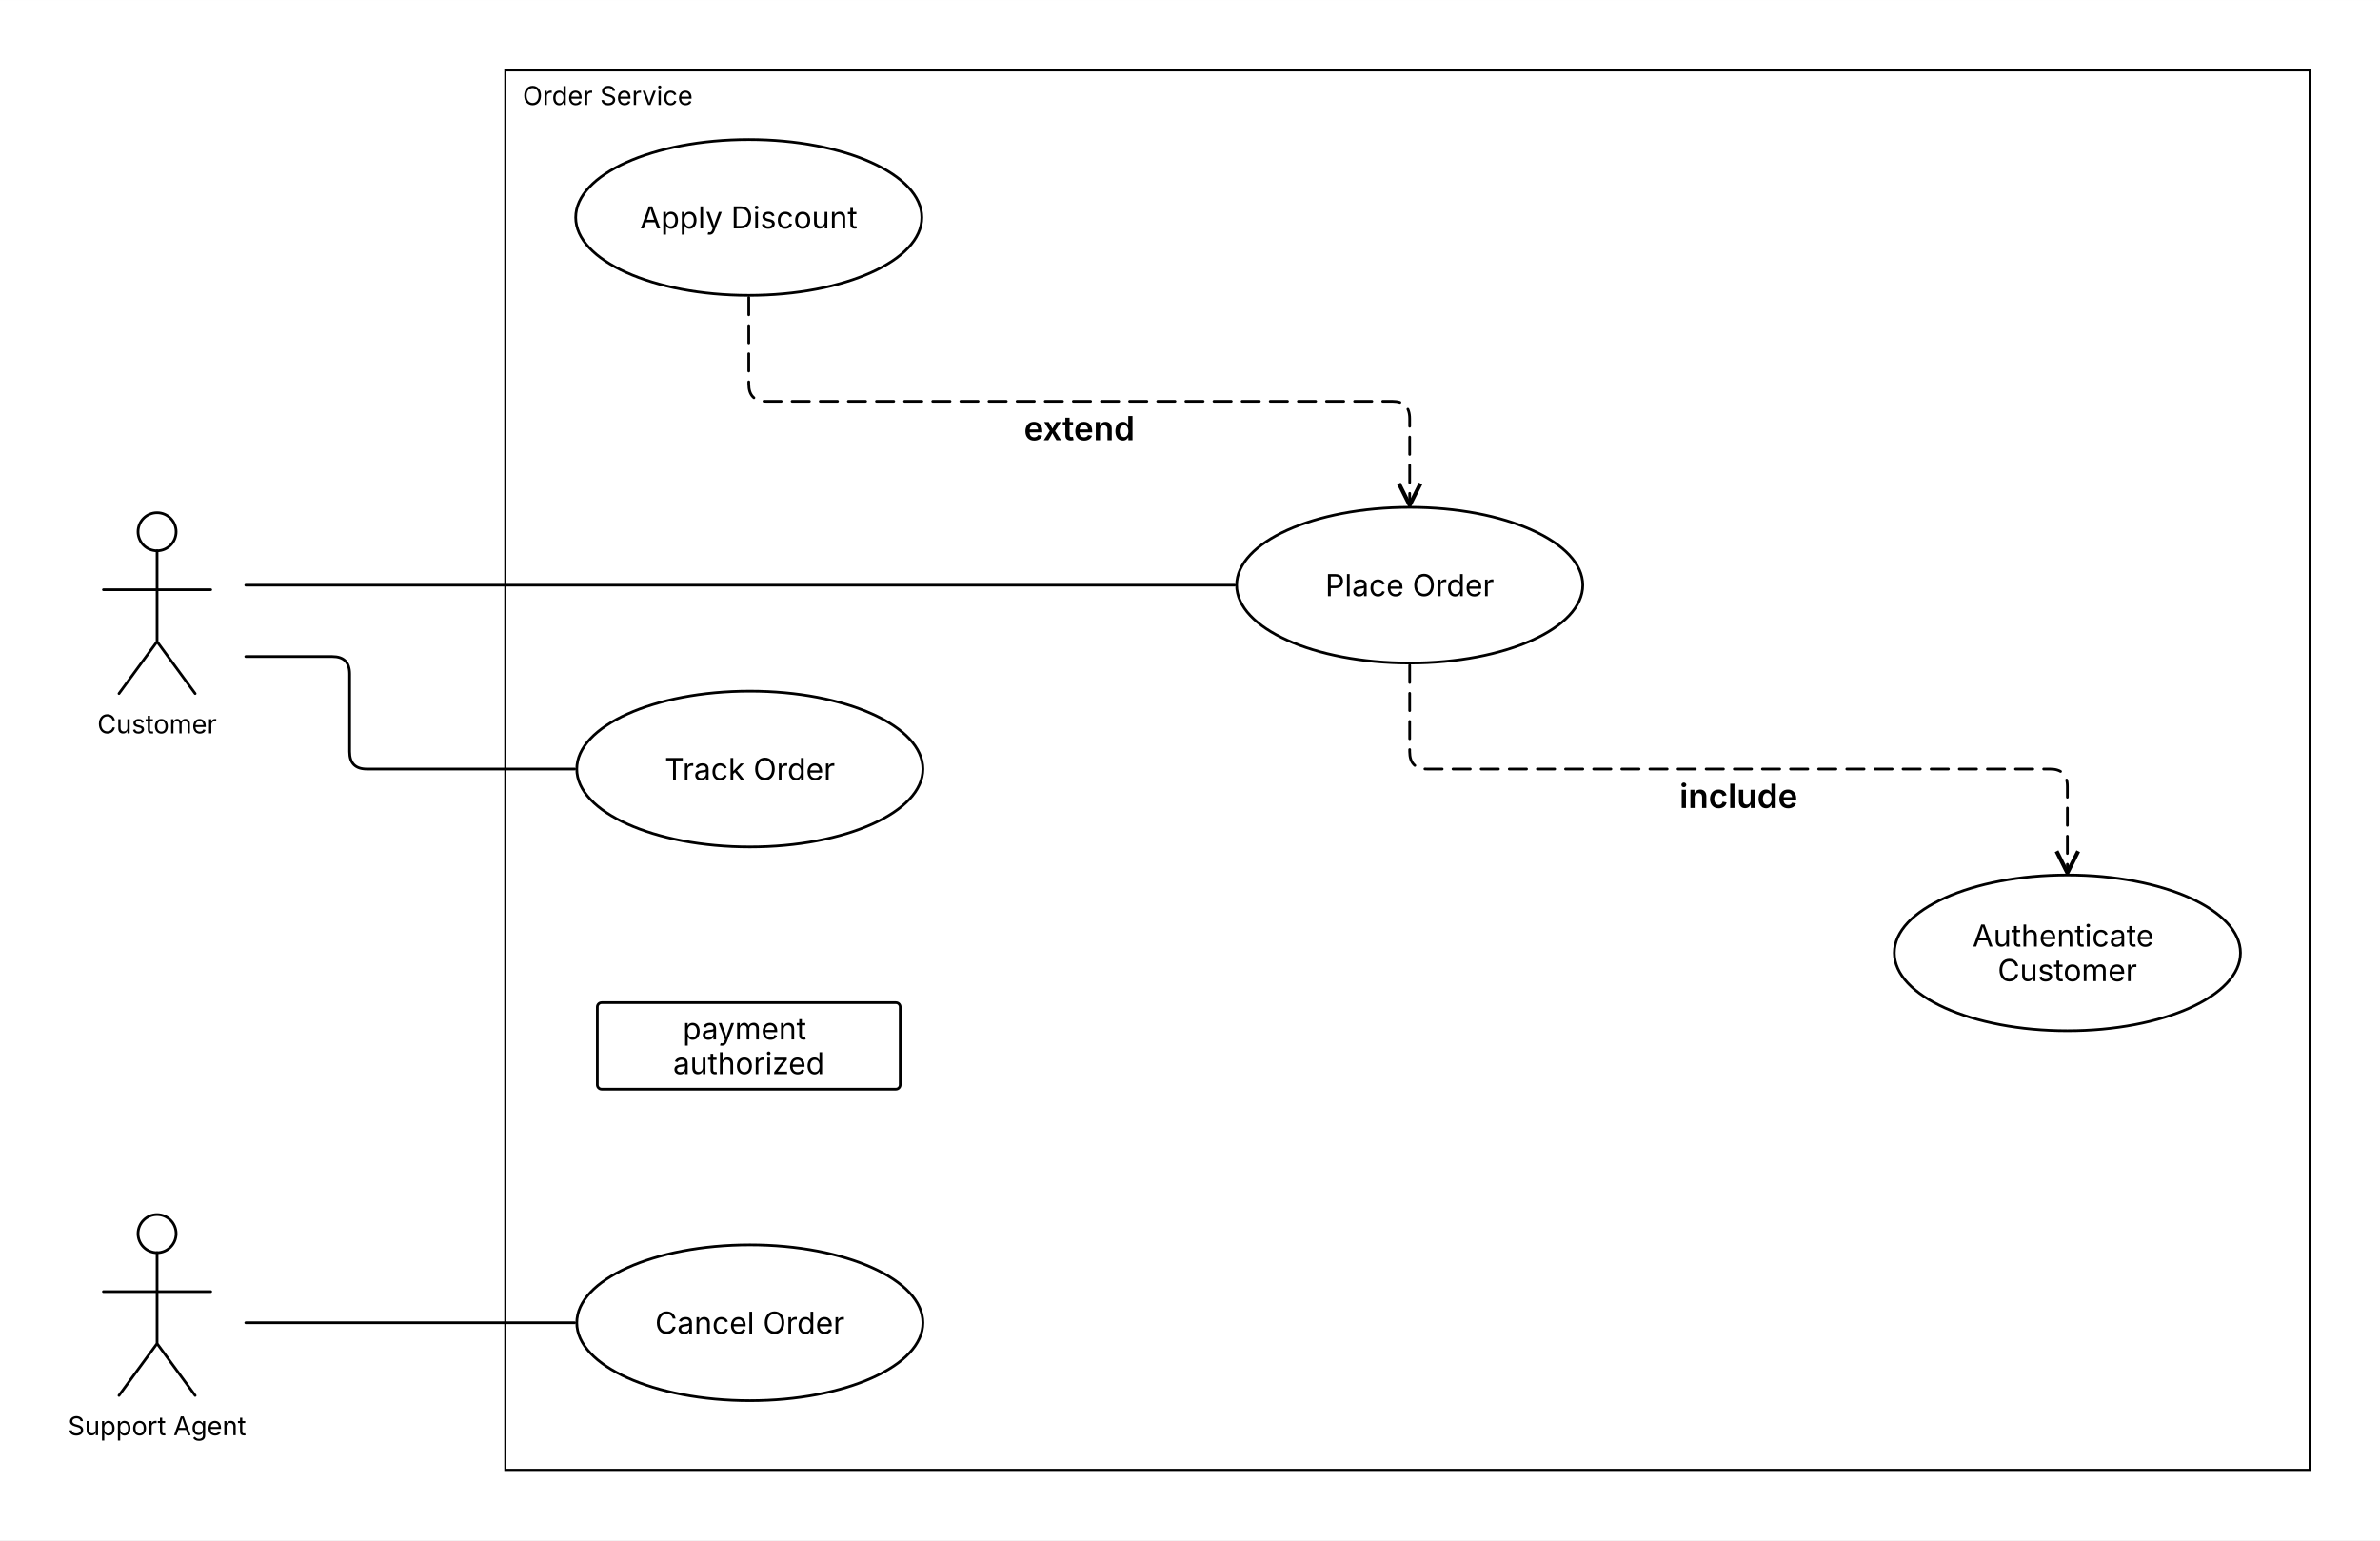
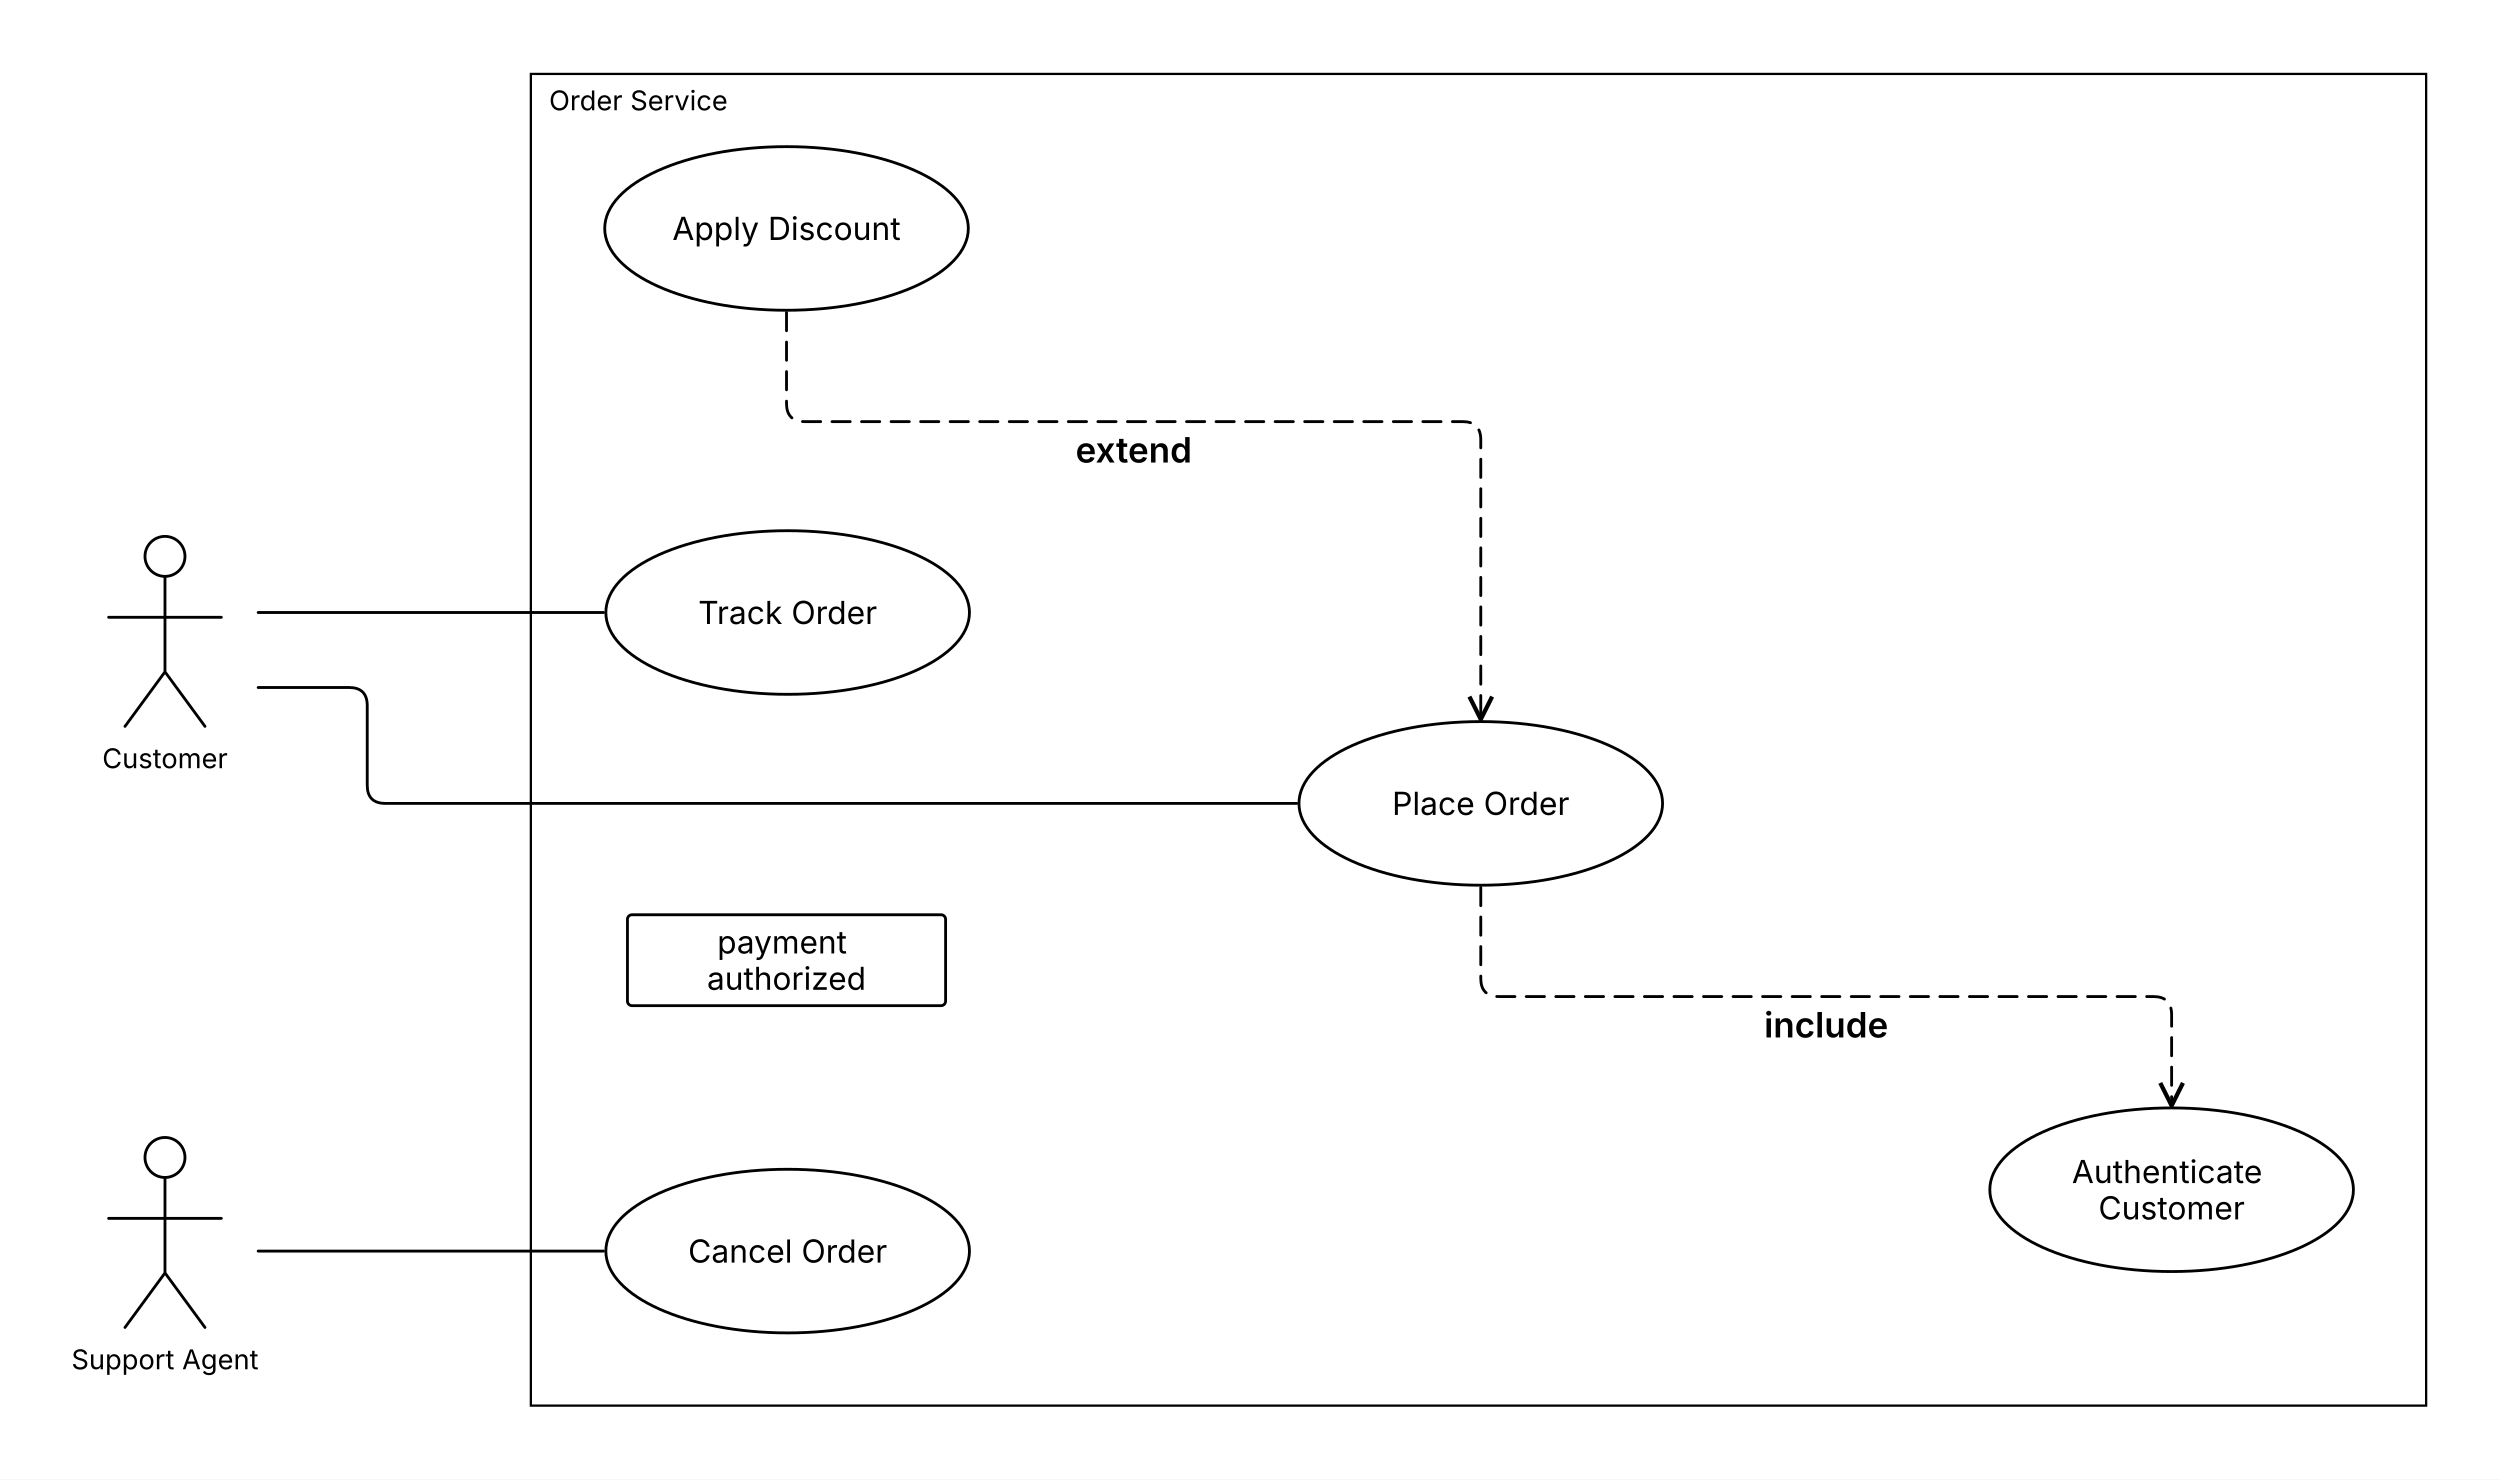
- <svg xmlns="http://www.w3.org/2000/svg" role="img" width="1100" height="712" viewBox="-20.6 -20.5 1100.1 712.0">
-   <rect x="-20.6" y="-20.5" width="1100.1" height="712.0" fill="#ffffff" />
+ <svg xmlns="http://www.w3.org/2000/svg" role="img" width="1100" height="651" viewBox="-20.6 -20.5 1100.1 651.0">
+   <rect x="-20.6" y="-20.5" width="1100.1" height="651.0" fill="#ffffff" />
  <g font-family="Inter, Arial, sans-serif" font-size="14">
    <g data-dediren-group-id="order-service-boundary" data-dediren-group-type="Class" data-dediren-group-source-id="order-service">
-       <rect x="213.0" y="12.0" width="834.0" height="647.0" rx="0" fill="#ffffff" stroke="#000000" stroke-width="1" />
+       <rect x="213.0" y="12.0" width="834.0" height="586.0" rx="0" fill="#ffffff" stroke="#000000" stroke-width="1" />
      <text x="221.0" y="28.0" fill="#000000" font-size="12">Order Service</text>
    </g>
    <g data-dediren-edge-id="customer-place-order">
-       <path d="M 93.0 250.0 L 550.0 250.0" fill="none" stroke="#000000" stroke-width="1.25" stroke-linecap="round" stroke-linejoin="round" />
+       <path d="M 93.0 282.0 L 133.0 282.0 Q 141.0 282.0 141.0 290.0 L 141.0 325.0 Q 141.0 333.0 149.0 333.0 L 550.0 333.0" fill="none" stroke="#000000" stroke-width="1.25" stroke-linecap="round" stroke-linejoin="round" />
    </g>
    <g data-dediren-edge-id="customer-track-order">
-       <path d="M 93.0 283.0 L 133.0 283.0 Q 141.0 283.0 141.0 291.0 L 141.0 327.0 Q 141.0 335.0 149.0 335.0 L 245.0 335.0" fill="none" stroke="#000000" stroke-width="1.25" stroke-linecap="round" stroke-linejoin="round" />
+       <path d="M 93.0 249.0 L 245.0 249.0" fill="none" stroke="#000000" stroke-width="1.25" stroke-linecap="round" stroke-linejoin="round" />
    </g>
    <g data-dediren-edge-id="support-cancel-order">
-       <path d="M 93.0 591.0 L 245.0 591.0" fill="none" stroke="#000000" stroke-width="1.25" stroke-linecap="round" stroke-linejoin="round" />
+       <path d="M 93.0 530.0 L 245.0 530.0" fill="none" stroke="#000000" stroke-width="1.25" stroke-linecap="round" stroke-linejoin="round" />
    </g>
    <g data-dediren-edge-id="include-authentication">
      <marker id="marker-end-include-authentication" data-dediren-edge-marker-end="open_arrow" markerWidth="10" markerHeight="10" refX="9" refY="5" orient="auto">
        <path d="M 1 1 L 9 5 L 1 9" fill="none" stroke="#000000" stroke-width="1.5" />
      </marker>
-       <path d="M 631.0 287.0 L 631.0 327.0 Q 631.0 335.0 639.0 335.0 L 927.0 335.0 Q 935.0 335.0 935.0 343.0 L 935.0 383.0" fill="none" stroke="#000000" stroke-width="1.25" stroke-linecap="round" stroke-linejoin="round" stroke-dasharray="8 5" marker-end="url(#marker-end-include-authentication)" />
-       <text x="783.0" y="353.0" text-anchor="middle" fill="none" font-size="15.4" font-weight="600" stroke="#ffffff" stroke-width="2">include</text>
-       <text x="783.0" y="353.0" text-anchor="middle" fill="#000000" font-size="15.4" font-weight="600">include</text>
+       <path d="M 631.0 370.0 L 631.0 410.0 Q 631.0 418.0 639.0 418.0 L 927.0 418.0 Q 935.0 418.0 935.0 426.0 L 935.0 466.0" fill="none" stroke="#000000" stroke-width="1.25" stroke-linecap="round" stroke-linejoin="round" stroke-dasharray="8 5" marker-end="url(#marker-end-include-authentication)" />
+       <text x="783.0" y="436.0" text-anchor="middle" fill="none" font-size="15.4" font-weight="600" stroke="#ffffff" stroke-width="2">include</text>
+       <text x="783.0" y="436.0" text-anchor="middle" fill="#000000" font-size="15.4" font-weight="600">include</text>
    </g>
    <g data-dediren-edge-id="extend-discount">
      <marker id="marker-end-extend-discount" data-dediren-edge-marker-end="open_arrow" markerWidth="10" markerHeight="10" refX="9" refY="5" orient="auto">
        <path d="M 1 1 L 9 5 L 1 9" fill="none" stroke="#000000" stroke-width="1.5" />
      </marker>
-       <path d="M 325.5 117.0 L 325.5 157.0 Q 325.5 165.0 333.5 165.0 L 623.0 165.0 Q 631.0 165.0 631.0 173.0 L 631.0 213.0" fill="none" stroke="#000000" stroke-width="1.25" stroke-linecap="round" stroke-linejoin="round" stroke-dasharray="8 5" marker-end="url(#marker-end-extend-discount)" />
+       <path d="M 325.5 117.0 L 325.5 157.0 Q 325.5 165.0 333.5 165.0 L 623.0 165.0 Q 631.0 165.0 631.0 173.0 L 631.0 296.0" fill="none" stroke="#000000" stroke-width="1.25" stroke-linecap="round" stroke-linejoin="round" stroke-dasharray="8 5" marker-end="url(#marker-end-extend-discount)" />
      <text x="478.3" y="183.0" text-anchor="middle" fill="none" font-size="15.4" font-weight="600" stroke="#ffffff" stroke-width="2">extend</text>
      <text x="478.3" y="183.0" text-anchor="middle" fill="#000000" font-size="15.4" font-weight="600">extend</text>
    </g>
    <g data-dediren-node-id="customer">
      <g data-dediren-node-shape="uml_actor">
-         <circle cx="52.0" cy="225.3" r="8.8" fill="#ffffff" stroke="#000000" stroke-width="1.25" />
-         <path d="M 52.0 234.1 L 52.0 276.1 M 27.2 252.1 L 76.8 252.1 M 52.0 276.1 L 34.4 300.1 M 52.0 276.1 L 69.6 300.1" fill="none" stroke="#000000" stroke-width="1.25" stroke-linecap="round" />
+         <circle cx="52.0" cy="224.3" r="8.8" fill="#ffffff" stroke="#000000" stroke-width="1.25" />
+         <path d="M 52.0 233.1 L 52.0 275.1 M 27.2 251.1 L 76.8 251.1 M 52.0 275.1 L 34.4 299.1 M 52.0 275.1 L 69.6 299.1" fill="none" stroke="#000000" stroke-width="1.25" stroke-linecap="round" />
      </g>
      <g data-dediren-node-decorator="uml_actor">
-         <text x="52.0" y="318.5" text-anchor="middle" fill="#000000" font-size="12">Customer</text>
+         <text x="52.0" y="317.5" text-anchor="middle" fill="#000000" font-size="12">Customer</text>
      </g>
    </g>
    <g data-dediren-node-id="support-agent">
      <g data-dediren-node-shape="uml_actor">
-         <circle cx="52.0" cy="549.8" r="8.8" fill="#ffffff" stroke="#000000" stroke-width="1.25" />
-         <path d="M 52.0 558.6 L 52.0 600.6 M 27.2 576.6 L 76.8 576.6 M 52.0 600.6 L 34.4 624.6 M 52.0 600.6 L 69.6 624.6" fill="none" stroke="#000000" stroke-width="1.25" stroke-linecap="round" />
+         <circle cx="52.0" cy="488.8" r="8.8" fill="#ffffff" stroke="#000000" stroke-width="1.25" />
+         <path d="M 52.0 497.6 L 52.0 539.6 M 27.2 515.6 L 76.8 515.6 M 52.0 539.6 L 34.4 563.6 M 52.0 539.6 L 69.6 563.6" fill="none" stroke="#000000" stroke-width="1.25" stroke-linecap="round" />
      </g>
      <g data-dediren-node-decorator="uml_actor">
-         <text x="52.0" y="643.0" text-anchor="middle" fill="#000000" font-size="12">Support Agent</text>
+         <text x="52.0" y="582.0" text-anchor="middle" fill="#000000" font-size="12">Support Agent</text>
      </g>
    </g>
    <g data-dediren-node-id="place-order">
-       <ellipse data-dediren-node-shape="uml_use_case" cx="631.0" cy="250.0" rx="80.0" ry="36.0" fill="#ffffff" stroke="#000000" stroke-width="1.25" />
+       <ellipse data-dediren-node-shape="uml_use_case" cx="631.0" cy="333.0" rx="80.0" ry="36.0" fill="#ffffff" stroke="#000000" stroke-width="1.25" />
      <g data-dediren-node-decorator="uml_use_case" />
-       <text x="631.0" y="250.0" text-anchor="middle" dominant-baseline="middle" fill="#000000" font-size="14.0" textLength="74.6" lengthAdjust="spacing">Place Order</text>
+       <text x="631.0" y="333.0" text-anchor="middle" dominant-baseline="middle" fill="#000000" font-size="14.0" textLength="74.6" lengthAdjust="spacing">Place Order</text>
    </g>
    <g data-dediren-node-id="track-order">
-       <ellipse data-dediren-node-shape="uml_use_case" cx="326.0" cy="335.0" rx="80.0" ry="36.0" fill="#ffffff" stroke="#000000" stroke-width="1.25" />
+       <ellipse data-dediren-node-shape="uml_use_case" cx="326.0" cy="249.0" rx="80.0" ry="36.0" fill="#ffffff" stroke="#000000" stroke-width="1.25" />
      <g data-dediren-node-decorator="uml_use_case" />
-       <text x="326.0" y="335.0" text-anchor="middle" dominant-baseline="middle" fill="#000000" font-size="14.0" textLength="74.6" lengthAdjust="spacing">Track Order</text>
+       <text x="326.0" y="249.0" text-anchor="middle" dominant-baseline="middle" fill="#000000" font-size="14.0" textLength="74.6" lengthAdjust="spacing">Track Order</text>
    </g>
    <g data-dediren-node-id="authenticate-customer">
-       <ellipse data-dediren-node-shape="uml_use_case" cx="935.0" cy="420.0" rx="80.0" ry="36.0" fill="#ffffff" stroke="#000000" stroke-width="1.25" />
+       <ellipse data-dediren-node-shape="uml_use_case" cx="935.0" cy="503.0" rx="80.0" ry="36.0" fill="#ffffff" stroke="#000000" stroke-width="1.25" />
      <g data-dediren-node-decorator="uml_use_case" />
-       <text x="935.0" y="412.0" text-anchor="middle" dominant-baseline="middle" fill="#000000" font-size="14.0">
+       <text x="935.0" y="495.0" text-anchor="middle" dominant-baseline="middle" fill="#000000" font-size="14.0">
        <tspan x="935.0" dy="0" textLength="77.8" lengthAdjust="spacing">Authenticate</tspan>
        <tspan x="935.0" dy="16.0" textLength="60.6" lengthAdjust="spacing">Customer</tspan>
      </text>
    </g>
    <g data-dediren-node-id="apply-discount">
      <ellipse data-dediren-node-shape="uml_use_case" cx="325.5" cy="80.0" rx="80.0" ry="36.0" fill="#ffffff" stroke="#000000" stroke-width="1.25" />
      <g data-dediren-node-decorator="uml_use_case" />
      <text x="325.5" y="80.0" text-anchor="middle" dominant-baseline="middle" fill="#000000" font-size="14.0" textLength="93.3" lengthAdjust="spacing">Apply Discount</text>
    </g>
    <g data-dediren-node-id="cancel-order">
-       <ellipse data-dediren-node-shape="uml_use_case" cx="326.0" cy="591.0" rx="80.0" ry="36.0" fill="#ffffff" stroke="#000000" stroke-width="1.25" />
+       <ellipse data-dediren-node-shape="uml_use_case" cx="326.0" cy="530.0" rx="80.0" ry="36.0" fill="#ffffff" stroke="#000000" stroke-width="1.25" />
      <g data-dediren-node-decorator="uml_use_case" />
-       <text x="326.0" y="591.0" text-anchor="middle" dominant-baseline="middle" fill="#000000" font-size="14.0" textLength="83.2" lengthAdjust="spacing">Cancel Order</text>
+       <text x="326.0" y="530.0" text-anchor="middle" dominant-baseline="middle" fill="#000000" font-size="14.0" textLength="83.2" lengthAdjust="spacing">Cancel Order</text>
    </g>
    <g data-dediren-node-id="payment-extension">
-       <rect data-dediren-node-shape="uml_extension_point" x="255.5" y="443.0" width="140.0" height="40.0" rx="2" fill="#ffffff" stroke="#000000" stroke-width="1.25" />
+       <rect data-dediren-node-shape="uml_extension_point" x="255.5" y="382.0" width="140.0" height="40.0" rx="2" fill="#ffffff" stroke="#000000" stroke-width="1.25" />
      <g data-dediren-node-decorator="uml_extension_point" />
-       <text x="325.5" y="455.0" text-anchor="middle" dominant-baseline="middle" fill="#000000" font-size="13.9">
+       <text x="325.5" y="394.0" text-anchor="middle" dominant-baseline="middle" fill="#000000" font-size="13.9">
        <tspan x="325.5" dy="0" textLength="53.3" lengthAdjust="spacing">payment</tspan>
        <tspan x="325.5" dy="16.0" textLength="64.9" lengthAdjust="spacing">authorized</tspan>
      </text>
    </g>
  </g>
</svg>
